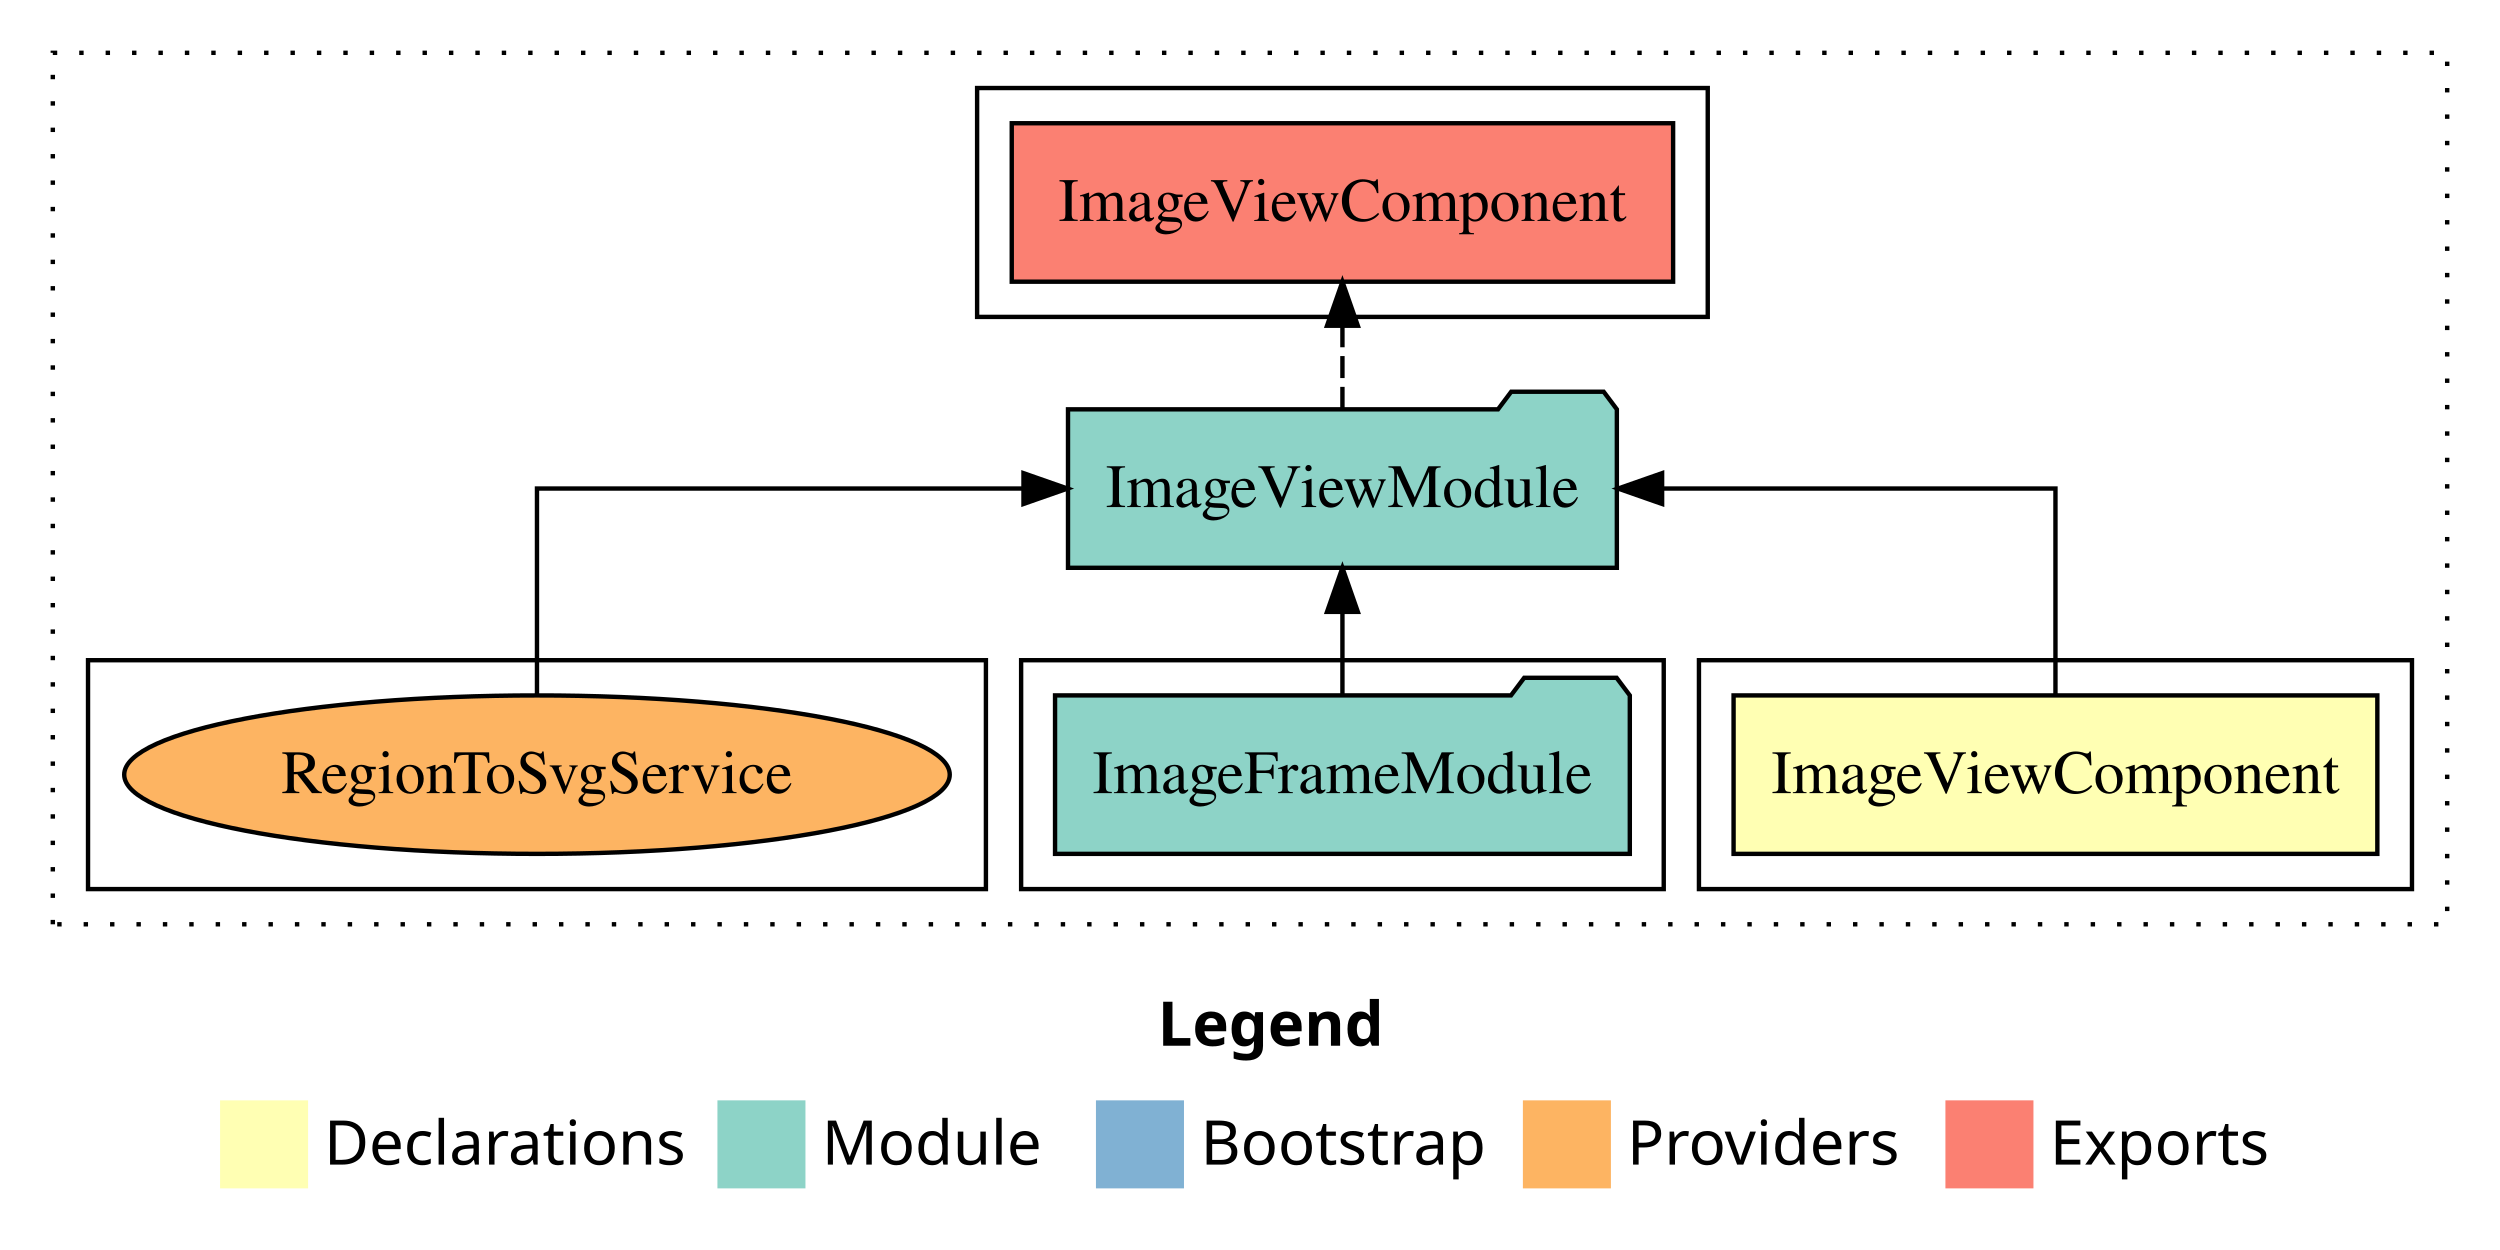
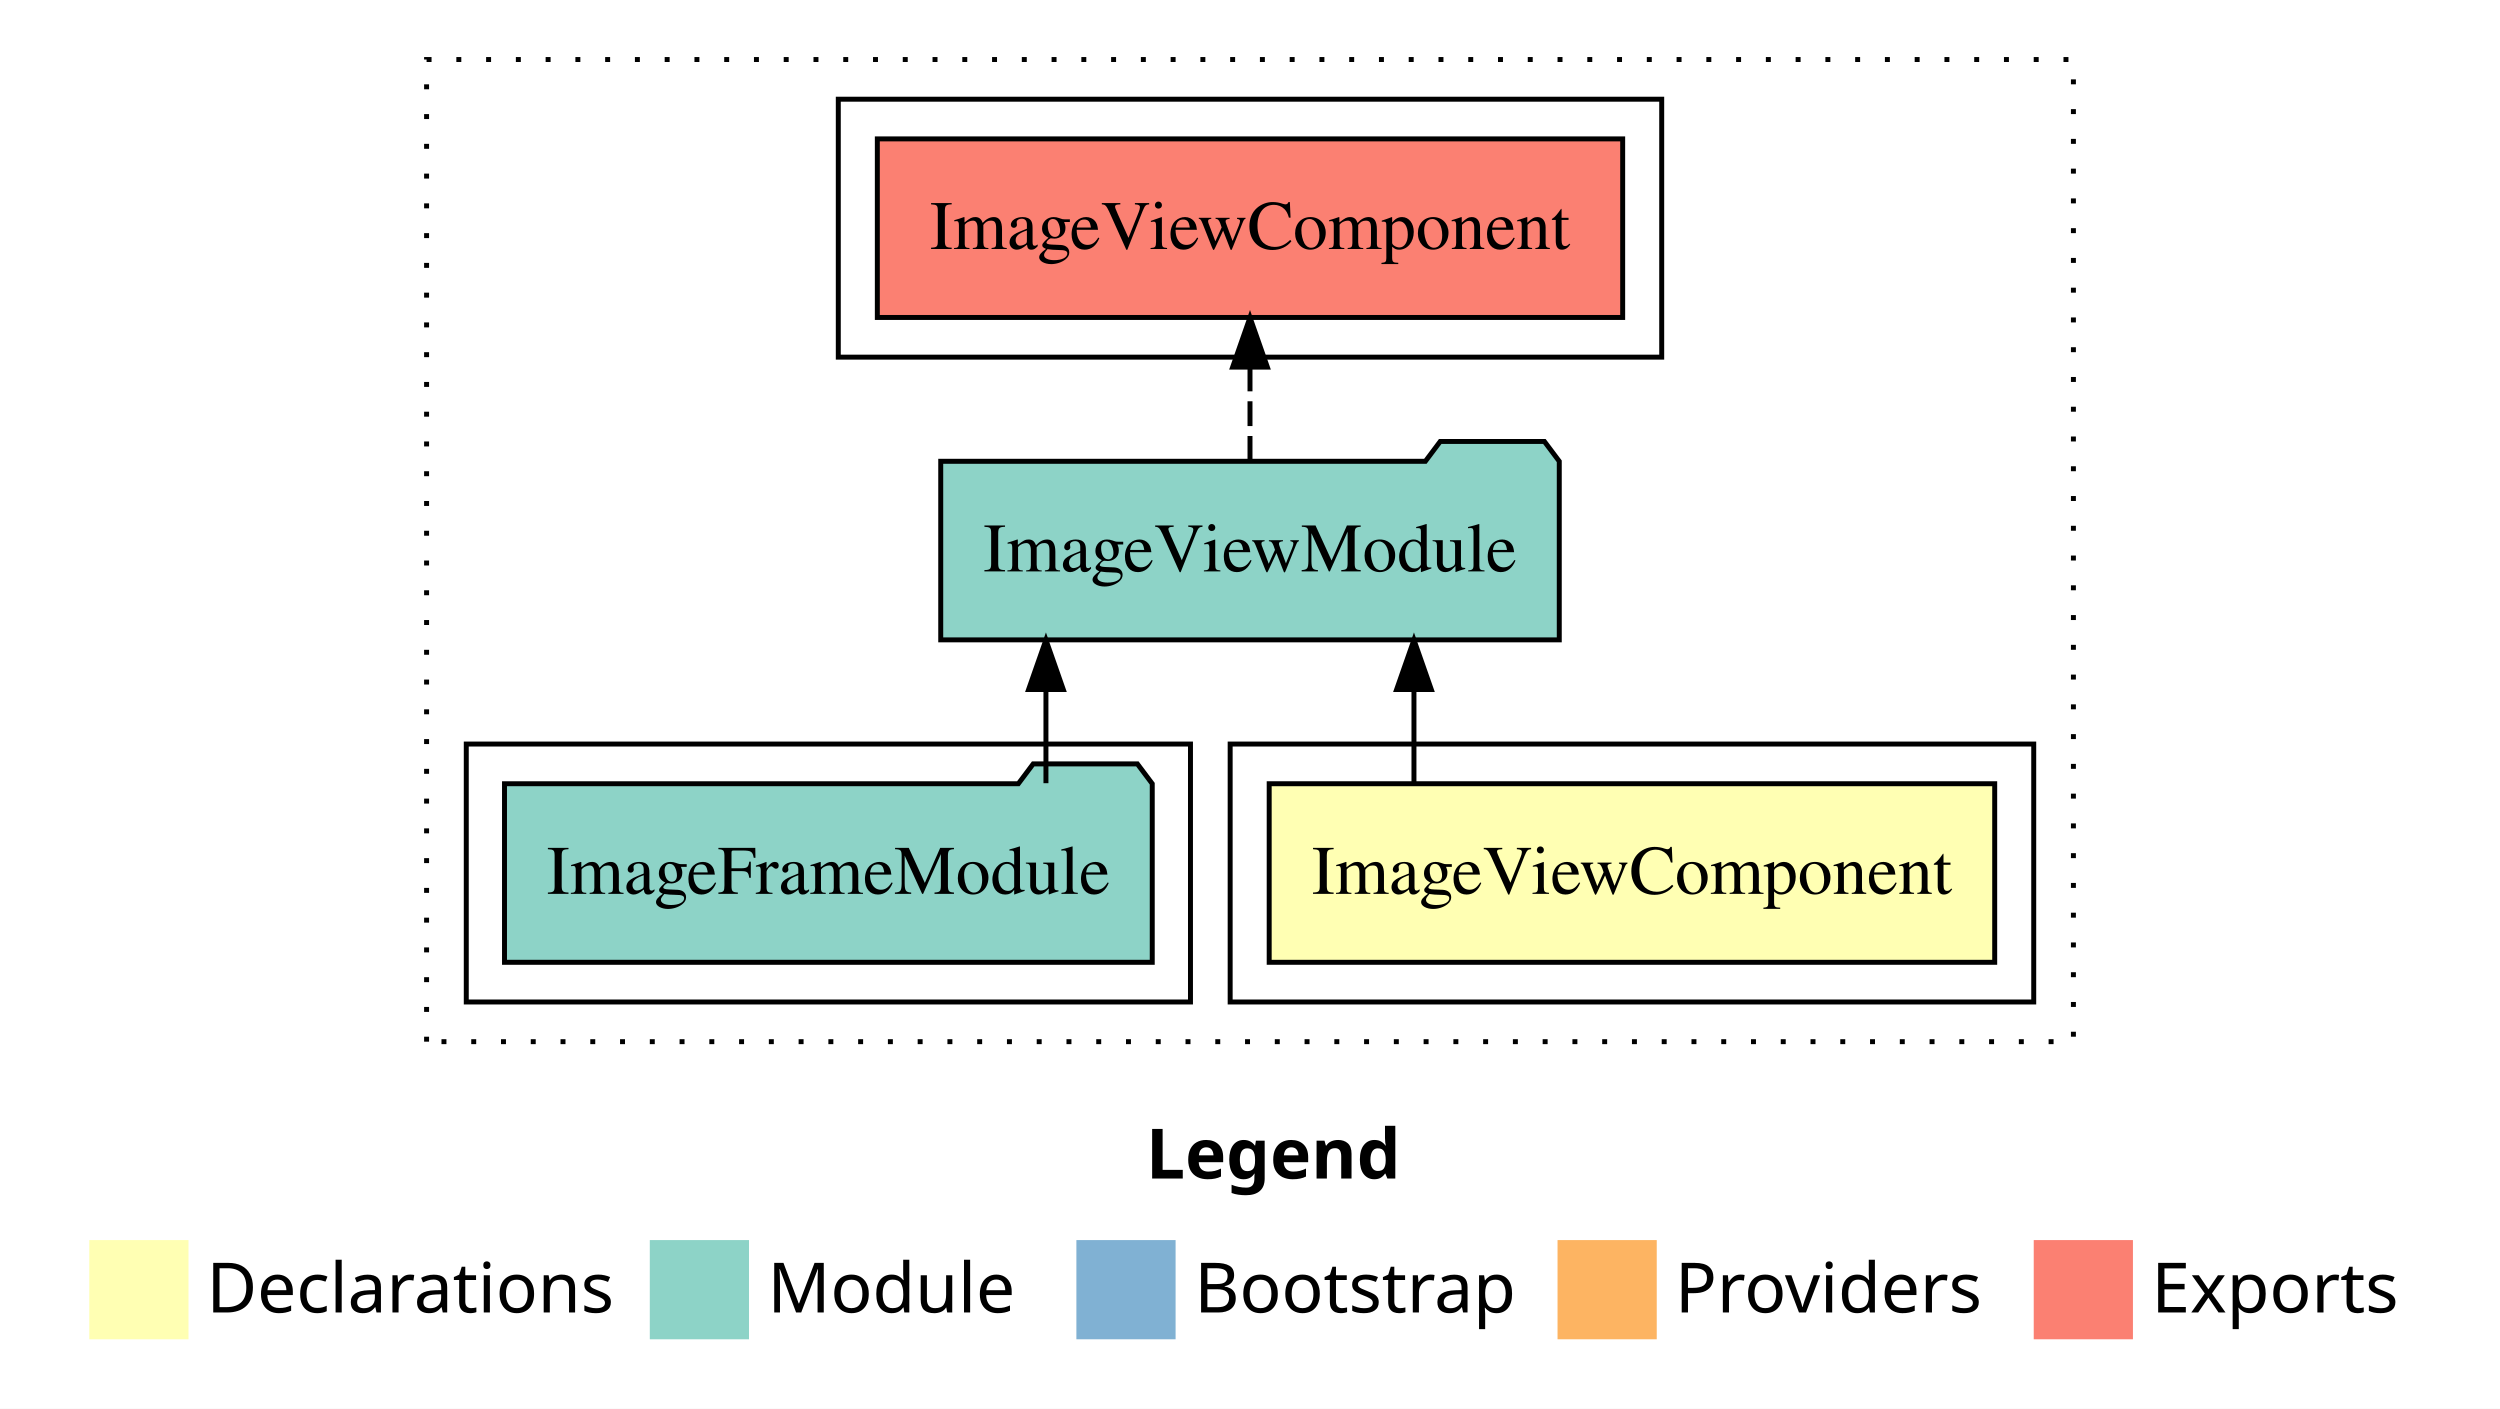
- <svg xmlns="http://www.w3.org/2000/svg" width="568pt" height="284pt" viewBox="0.00 0.00 568.00 284.00">
+ <svg xmlns="http://www.w3.org/2000/svg" width="504pt" height="284pt" viewBox="0.00 0.00 504.00 284.00">
  <g id="graph0" class="graph" transform="scale(1 1) rotate(0) translate(4 280)">
-     <polygon fill="#ffffff" stroke="transparent" points="-4,4 -4,-280 564,-280 564,4 -4,4" />
-     <text text-anchor="start" x="259.009" y="-42.4" font-family="sans-serif" font-weight="bold" font-size="14.00" fill="#000000">Legend</text>
-     <polygon fill="#ffffb3" stroke="transparent" points="46,-10 46,-30 66,-30 66,-10 46,-10" />
-     <text text-anchor="start" x="69.629" y="-15.4" font-family="sans-serif" font-size="14.00" fill="#000000">  Declarations</text>
-     <polygon fill="#8dd3c7" stroke="transparent" points="159,-10 159,-30 179,-30 179,-10 159,-10" />
-     <text text-anchor="start" x="182.725" y="-15.4" font-family="sans-serif" font-size="14.00" fill="#000000">  Module</text>
-     <polygon fill="#80b1d3" stroke="transparent" points="245,-10 245,-30 265,-30 265,-10 245,-10" />
-     <text text-anchor="start" x="268.781" y="-15.4" font-family="sans-serif" font-size="14.00" fill="#000000">  Bootstrap</text>
-     <polygon fill="#fdb462" stroke="transparent" points="342,-10 342,-30 362,-30 362,-10 342,-10" />
-     <text text-anchor="start" x="365.673" y="-15.4" font-family="sans-serif" font-size="14.00" fill="#000000">  Providers</text>
-     <polygon fill="#fb8072" stroke="transparent" points="438,-10 438,-30 458,-30 458,-10 438,-10" />
-     <text text-anchor="start" x="461.726" y="-15.4" font-family="sans-serif" font-size="14.00" fill="#000000">  Exports</text>
+     <polygon fill="#ffffff" stroke="transparent" points="-4,4 -4,-280 500,-280 500,4 -4,4" />
+     <text text-anchor="start" x="227.009" y="-42.4" font-family="sans-serif" font-weight="bold" font-size="14.00" fill="#000000">Legend</text>
+     <polygon fill="#ffffb3" stroke="transparent" points="14,-10 14,-30 34,-30 34,-10 14,-10" />
+     <text text-anchor="start" x="37.629" y="-15.4" font-family="sans-serif" font-size="14.00" fill="#000000">  Declarations</text>
+     <polygon fill="#8dd3c7" stroke="transparent" points="127,-10 127,-30 147,-30 147,-10 127,-10" />
+     <text text-anchor="start" x="150.725" y="-15.4" font-family="sans-serif" font-size="14.00" fill="#000000">  Module</text>
+     <polygon fill="#80b1d3" stroke="transparent" points="213,-10 213,-30 233,-30 233,-10 213,-10" />
+     <text text-anchor="start" x="236.781" y="-15.4" font-family="sans-serif" font-size="14.00" fill="#000000">  Bootstrap</text>
+     <polygon fill="#fdb462" stroke="transparent" points="310,-10 310,-30 330,-30 330,-10 310,-10" />
+     <text text-anchor="start" x="333.673" y="-15.4" font-family="sans-serif" font-size="14.00" fill="#000000">  Providers</text>
+     <polygon fill="#fb8072" stroke="transparent" points="406,-10 406,-30 426,-30 426,-10 406,-10" />
+     <text text-anchor="start" x="429.726" y="-15.4" font-family="sans-serif" font-size="14.00" fill="#000000">  Exports</text>
    <g id="clust1" class="cluster">
-       <polygon fill="none" stroke="#000000" stroke-dasharray="1,5" points="8,-70 8,-268 552,-268 552,-70 8,-70" />
+       <polygon fill="none" stroke="#000000" stroke-dasharray="1,5" points="82,-70 82,-268 414,-268 414,-70 82,-70" />
    </g>
    <g id="clust2" class="cluster">
-       <polygon fill="none" stroke="#000000" points="382,-78 382,-130 544,-130 544,-78 382,-78" />
+       <polygon fill="none" stroke="#000000" points="244,-78 244,-130 406,-130 406,-78 244,-78" />
    </g>
    <g id="clust4" class="cluster">
-       <polygon fill="none" stroke="#000000" points="228,-78 228,-130 374,-130 374,-78 228,-78" />
+       <polygon fill="none" stroke="#000000" points="90,-78 90,-130 236,-130 236,-78 90,-78" />
    </g>
    <g id="clust5" class="cluster">
-       <polygon fill="none" stroke="#000000" points="218,-208 218,-260 384,-260 384,-208 218,-208" />
-     </g>
-     <g id="clust7" class="cluster">
-       <polygon fill="none" stroke="#000000" points="16,-78 16,-130 220,-130 220,-78 16,-78" />
+       <polygon fill="none" stroke="#000000" points="165,-208 165,-260 331,-260 331,-208 165,-208" />
    </g>
    <g id="node1" class="node">
-       <polygon fill="#ffffb3" stroke="#000000" points="536.132,-122 389.868,-122 389.868,-86 536.132,-86 536.132,-122" />
-       <text text-anchor="middle" x="463" y="-99.8" font-family="Times,serif" font-size="14.00" fill="#000000">ImageViewComponent</text>
+       <polygon fill="#ffffb3" stroke="#000000" points="398.132,-122 251.868,-122 251.868,-86 398.132,-86 398.132,-122" />
+       <text text-anchor="middle" x="325" y="-99.8" font-family="Times,serif" font-size="14.00" fill="#000000">ImageViewComponent</text>
    </g>
    <g id="node2" class="node">
-       <polygon fill="#8dd3c7" stroke="#000000" points="363.349,-187 360.349,-191 339.349,-191 336.349,-187 238.651,-187 238.651,-151 363.349,-151 363.349,-187" />
-       <text text-anchor="middle" x="301" y="-164.8" font-family="Times,serif" font-size="14.00" fill="#000000">ImageViewModule</text>
+       <polygon fill="#8dd3c7" stroke="#000000" points="310.349,-187 307.349,-191 286.349,-191 283.349,-187 185.651,-187 185.651,-151 310.349,-151 310.349,-187" />
+       <text text-anchor="middle" x="248" y="-164.8" font-family="Times,serif" font-size="14.00" fill="#000000">ImageViewModule</text>
    </g>
    <g id="edge1" class="edge">
-       <path fill="none" stroke="#000000" d="M463,-122.106C463,-141.339 463,-169 463,-169 463,-169 373.633,-169 373.633,-169" />
-       <polygon fill="#000000" stroke="#000000" points="373.634,-165.5 363.633,-169 373.633,-172.5 373.634,-165.5" />
+       <path fill="none" stroke="#000000" d="M281.054,-122.106C281.054,-122.106 281.054,-140.991 281.054,-140.991" />
+       <polygon fill="#000000" stroke="#000000" points="277.554,-140.991 281.054,-150.991 284.554,-140.991 277.554,-140.991" />
    </g>
    <g id="node4" class="node">
-       <polygon fill="#fb8072" stroke="#000000" points="376.131,-252 225.869,-252 225.869,-216 376.131,-216 376.131,-252" />
-       <text text-anchor="middle" x="301" y="-229.8" font-family="Times,serif" font-size="14.00" fill="#000000">ImageViewComponent </text>
+       <polygon fill="#fb8072" stroke="#000000" points="323.131,-252 172.869,-252 172.869,-216 323.131,-216 323.131,-252" />
+       <text text-anchor="middle" x="248" y="-229.8" font-family="Times,serif" font-size="14.00" fill="#000000">ImageViewComponent </text>
    </g>
    <g id="edge3" class="edge">
-       <path fill="none" stroke="#000000" stroke-dasharray="5,2" d="M301,-187.106C301,-187.106 301,-205.991 301,-205.991" />
-       <polygon fill="#000000" stroke="#000000" points="297.5,-205.991 301,-215.991 304.5,-205.991 297.5,-205.991" />
+       <path fill="none" stroke="#000000" stroke-dasharray="5,2" d="M248,-187.106C248,-187.106 248,-205.991 248,-205.991" />
+       <polygon fill="#000000" stroke="#000000" points="244.5,-205.991 248,-215.991 251.5,-205.991 244.5,-205.991" />
    </g>
    <g id="node3" class="node">
-       <polygon fill="#8dd3c7" stroke="#000000" points="366.293,-122 363.293,-126 342.293,-126 339.293,-122 235.707,-122 235.707,-86 366.293,-86 366.293,-122" />
-       <text text-anchor="middle" x="301" y="-99.8" font-family="Times,serif" font-size="14.00" fill="#000000">ImageFrameModule</text>
+       <polygon fill="#8dd3c7" stroke="#000000" points="228.293,-122 225.293,-126 204.293,-126 201.293,-122 97.707,-122 97.707,-86 228.293,-86 228.293,-122" />
+       <text text-anchor="middle" x="163" y="-99.8" font-family="Times,serif" font-size="14.00" fill="#000000">ImageFrameModule</text>
    </g>
    <g id="edge2" class="edge">
-       <path fill="none" stroke="#000000" d="M301,-122.106C301,-122.106 301,-140.991 301,-140.991" />
-       <polygon fill="#000000" stroke="#000000" points="297.5,-140.991 301,-150.991 304.5,-140.991 297.5,-140.991" />
-     </g>
-     <g id="node5" class="node">
-       <ellipse fill="#fdb462" stroke="#000000" cx="118" cy="-104" rx="93.782" ry="18" />
-       <text text-anchor="middle" x="118" y="-99.8" font-family="Times,serif" font-size="14.00" fill="#000000">RegionToSvgService</text>
-     </g>
-     <g id="edge4" class="edge">
-       <path fill="none" stroke="#000000" d="M118,-122.106C118,-141.339 118,-169 118,-169 118,-169 228.534,-169 228.534,-169" />
-       <polygon fill="#000000" stroke="#000000" points="228.534,-172.5 238.534,-169 228.534,-165.5 228.534,-172.5" />
+       <path fill="none" stroke="#000000" d="M206.861,-122.106C206.861,-122.106 206.861,-140.991 206.861,-140.991" />
+       <polygon fill="#000000" stroke="#000000" points="203.361,-140.991 206.861,-150.991 210.361,-140.991 203.361,-140.991" />
    </g>
  </g>
</svg>
